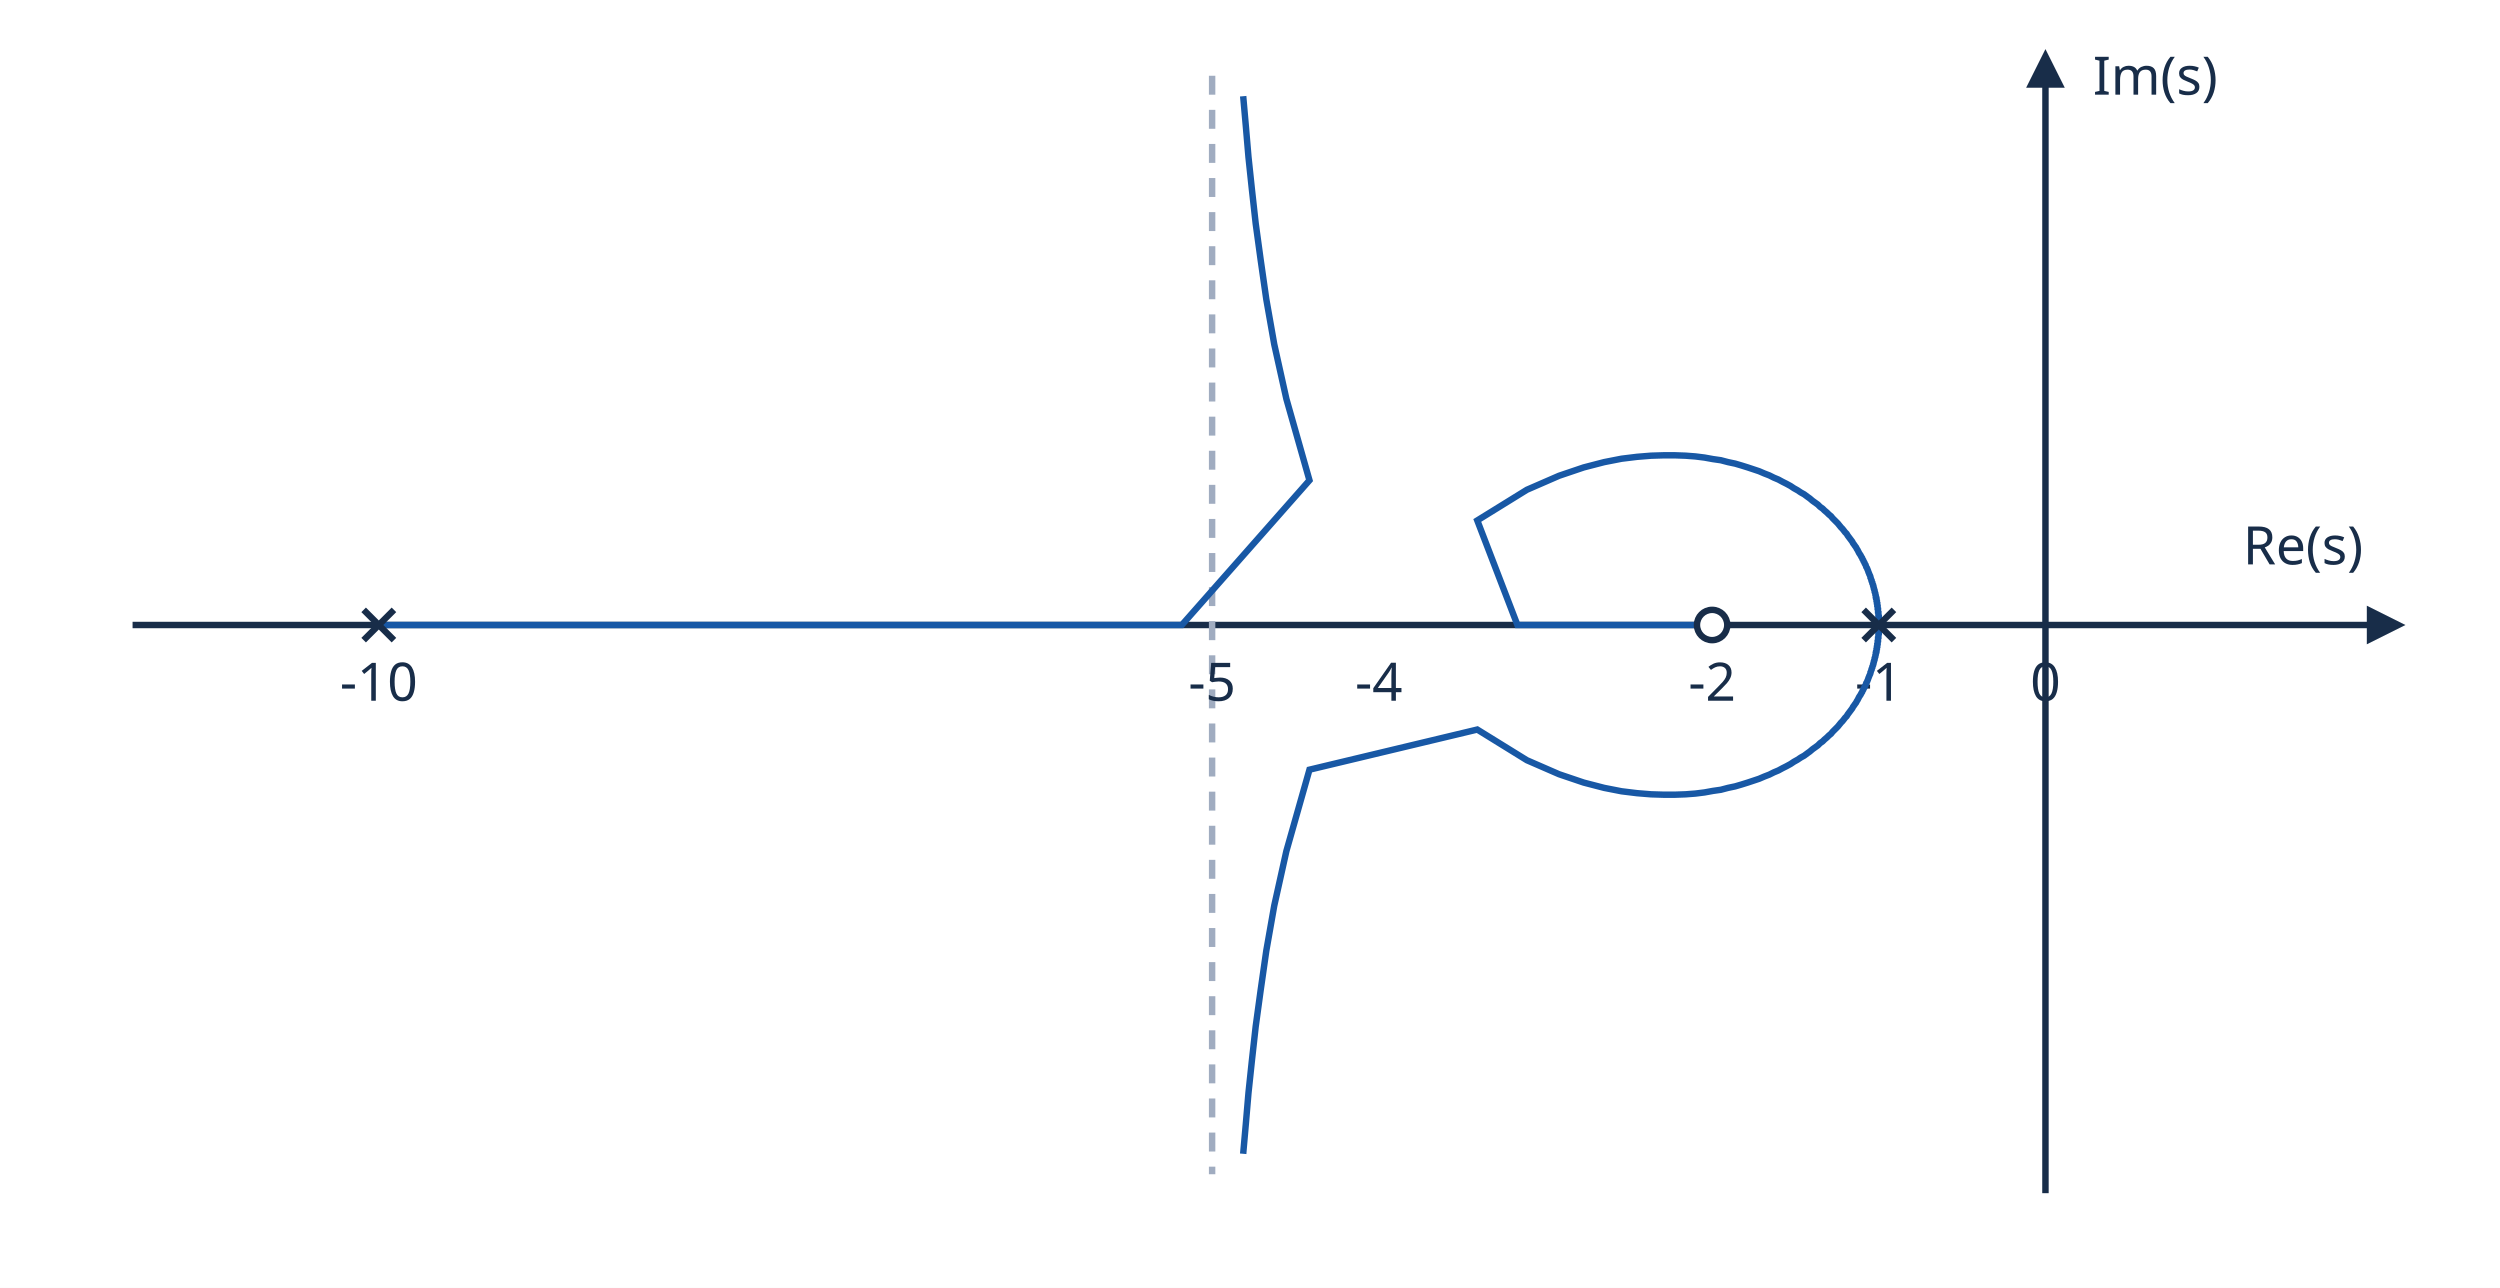
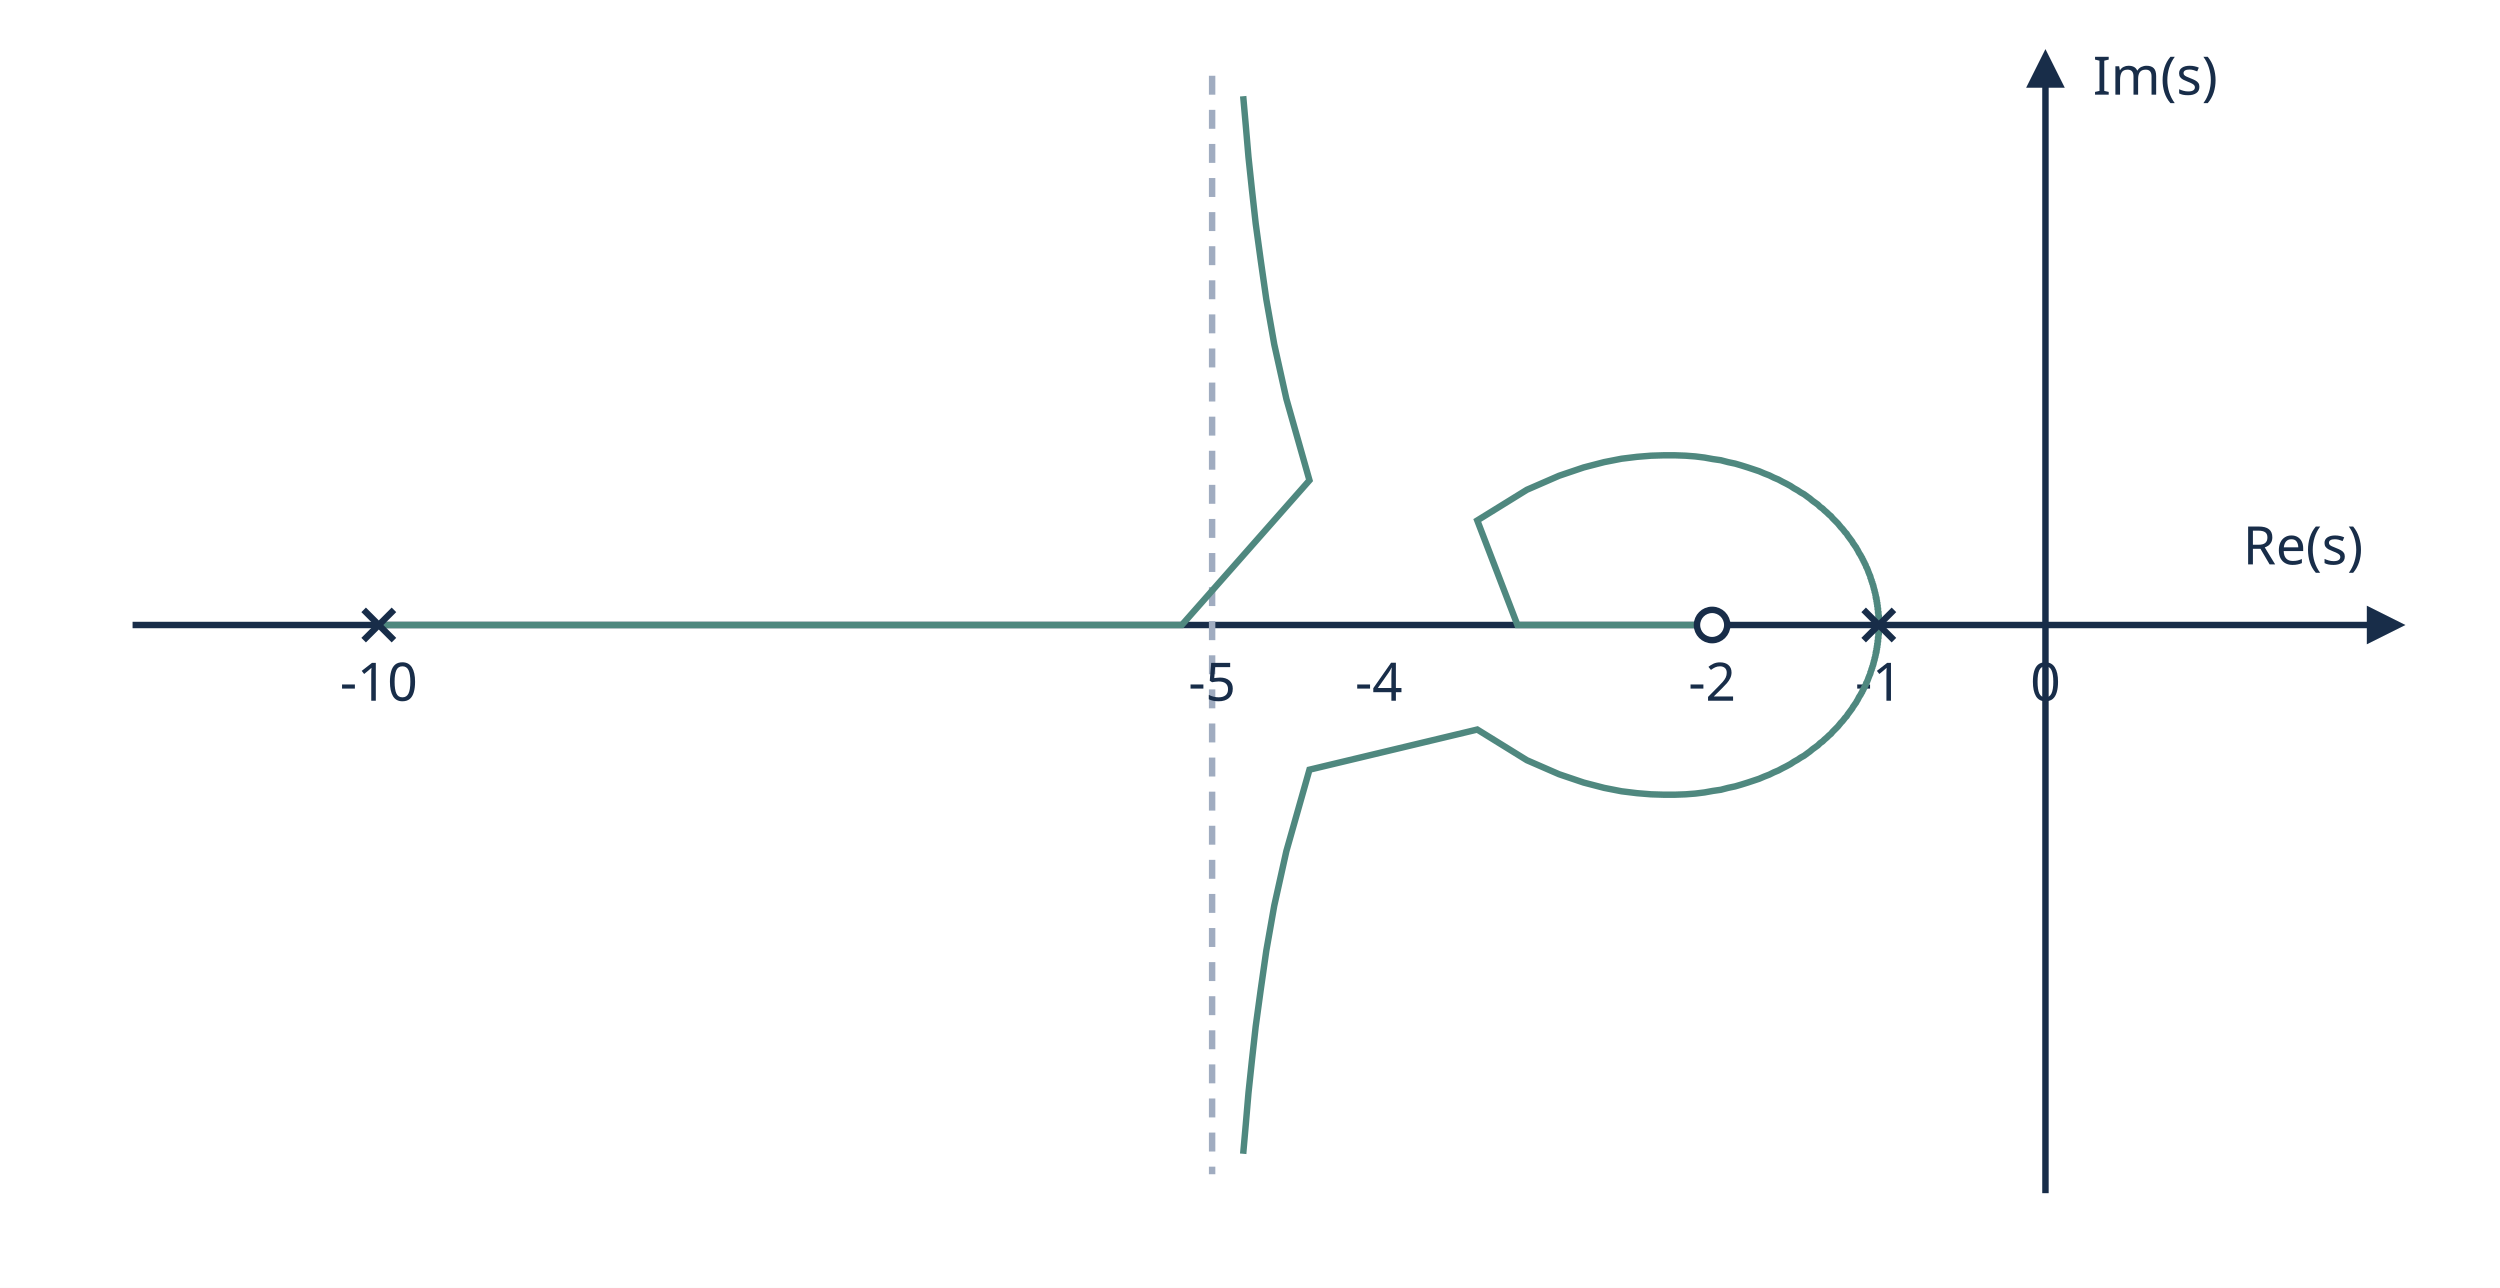
<svg xmlns="http://www.w3.org/2000/svg" width="660" height="340" viewBox="0 0 660 340" role="img">
  <defs>
    <marker id="arrow" viewBox="0 0 10 10" markerWidth="6" markerHeight="6" refX="8" refY="5" orient="auto">
      <path d="M0 0L10 5L0 10z" fill="#182d49" />
    </marker>
  </defs>
  <rect width="100%" height="100%" fill="#fff" />
  <g font-family="Segoe UI, sans-serif" font-size="14" fill="#182d49">
    <path d="M35 165H633" fill="none" stroke="#182d49" stroke-width="1.7" marker-end="url(#arrow)" />
    <path d="M540 315V15" fill="none" stroke="#182d49" stroke-width="1.7" marker-end="url(#arrow)" />
    <text x="608" y="149" text-anchor="middle">Re(s)</text>
    <text x="569" y="25" text-anchor="middle">Im(s)</text>
    <path d="M320 20V310" fill="none" stroke="#a0acc0" stroke-width="1.7" stroke-dasharray="5 4" />
    <text x="100" y="185" text-anchor="middle">-10</text>
    <text x="320" y="185" text-anchor="middle">-5</text>
    <text x="364" y="185" text-anchor="middle">-4</text>
    <text x="452" y="185" text-anchor="middle">-2</text>
    <text x="496" y="185" text-anchor="middle">-1</text>
    <text x="540" y="185" text-anchor="middle">0</text>
-     <path d="M100.0 165.0 L100.0 165.0 L100.0 165.0 L100.0 165.0 L100.0 165.0 L100.0 165.0 L100.0 165.0 L100.0 165.0 L100.0 165.0 L100.0 165.0 L100.0 165.0 L100.0 165.0 L100.0 165.0 L100.0 165.0 L100.0 165.0 L100.0 165.0 L100.0 165.0 L100.0 165.0 L100.0 165.0 L100.0 165.0 L100.0 165.0 L100.0 165.0 L100.0 165.0 L100.0 165.0 L100.0 165.0 L100.0 165.0 L100.0 165.0 L100.0 165.0 L100.0 165.0 L100.0 165.0 L100.0 165.0 L100.0 165.0 L100.0 165.0 L100.0 165.0 L100.0 165.0 L100.0 165.0 L100.0 165.0 L100.0 165.0 L100.0 165.0 L100.0 165.0 L100.0 165.0 L100.0 165.0 L100.0 165.0 L100.0 165.0 L100.0 165.0 L100.0 165.0 L100.0 165.0 L100.0 165.0 L100.0 165.0 L100.0 165.0 L100.0 165.0 L100.0 165.0 L100.0 165.0 L100.0 165.0 L100.0 165.0 L100.0 165.0 L100.0 165.0 L100.0 165.0 L100.0 165.0 L100.0 165.0 L100.0 165.0 L100.0 165.0 L100.0 165.0 L100.0 165.0 L100.0 165.0 L100.0 165.0 L100.0 165.0 L100.0 165.0 L100.0 165.0 L100.0 165.0 L100.0 165.0 L100.0 165.0 L100.0 165.0 L100.0 165.0 L100.0 165.0 L100.0 165.0 L100.0 165.0 L100.0 165.0 L100.0 165.0 L100.0 165.0 L100.0 165.0 L100.0 165.0 L100.0 165.0 L100.0 165.0 L100.0 165.0 L100.0 165.0 L100.0 165.0 L100.0 165.0 L100.0 165.0 L100.0 165.0 L100.0 165.0 L100.0 165.0 L100.0 165.0 L100.0 165.0 L100.0 165.0 L100.0 165.0 L100.0 165.0 L100.0 165.0 L100.0 165.0 L100.0 165.0 L100.0 165.0 L100.0 165.0 L100.0 165.0 L100.0 165.0 L100.0 165.0 L100.0 165.0 L100.0 165.0 L100.0 165.0 L100.0 165.0 L100.0 165.0 L100.0 165.0 L100.0 165.0 L100.0 165.0 L100.0 165.0 L100.0 165.0 L100.0 165.0 L100.0 165.0 L100.0 165.0 L100.0 165.0 L100.0 165.0 L100.0 165.0 L100.0 165.0 L100.0 165.0 L100.0 165.0 L100.0 165.0 L100.0 165.0 L100.0 165.0 L100.0 165.0 L100.0 165.0 L100.0 165.0 L100.0 165.0 L100.0 165.0 L100.0 165.0 L100.0 165.0 L100.0 165.0 L100.0 165.0 L100.0 165.0 L100.0 165.0 L100.0 165.0 L100.0 165.0 L100.0 165.0 L100.0 165.0 L100.0 165.0 L100.0 165.0 L100.0 165.0 L100.0 165.0 L100.0 165.0 L100.0 165.0 L100.0 165.0 L100.0 165.0 L100.0 165.0 L100.0 165.0 L100.0 165.0 L100.0 165.0 L100.0 165.0 L100.0 165.0 L100.0 165.0 L100.0 165.0 L100.0 165.0 L100.0 165.0 L100.0 165.0 L100.0 165.0 L100.0 165.0 L100.0 165.0 L100.0 165.0 L100.0 165.0 L100.0 165.0 L100.0 165.0 L100.0 165.0 L100.0 165.0 L100.0 165.0 L100.0 165.0 L100.0 165.0 L100.0 165.0 L100.0 165.0 L100.0 165.0 L100.0 165.0 L100.0 165.0 L100.0 165.0 L100.0 165.0 L100.0 165.0 L100.0 165.0 L100.0 165.0 L100.0 165.0 L100.0 165.0 L100.0 165.0 L100.0 165.0 L100.0 165.0 L100.0 165.0 L100.0 165.0 L100.1 165.0 L100.1 165.0 L100.1 165.0 L100.1 165.0 L100.1 165.0 L100.1 165.0 L100.1 165.0 L100.1 165.0 L100.1 165.0 L100.1 165.0 L100.1 165.0 L100.1 165.0 L100.1 165.0 L100.1 165.0 L100.1 165.0 L100.1 165.0 L100.1 165.0 L100.1 165.0 L100.1 165.0 L100.1 165.0 L100.1 165.0 L100.1 165.0 L100.1 165.0 L100.1 165.0 L100.1 165.0 L100.1 165.0 L100.1 165.0 L100.1 165.0 L100.1 165.0 L100.2 165.0 L100.2 165.0 L100.2 165.0 L100.2 165.0 L100.2 165.0 L100.2 165.0 L100.2 165.0 L100.2 165.0 L100.2 165.0 L100.2 165.0 L100.2 165.0 L100.2 165.0 L100.2 165.0 L100.2 165.0 L100.3 165.0 L100.3 165.0 L100.3 165.0 L100.3 165.0 L100.3 165.0 L100.3 165.0 L100.3 165.0 L100.3 165.0 L100.3 165.0 L100.4 165.0 L100.4 165.0 L100.4 165.0 L100.4 165.0 L100.4 165.0 L100.4 165.0 L100.5 165.0 L100.5 165.0 L100.5 165.0 L100.5 165.0 L100.5 165.0 L100.5 165.0 L100.6 165.0 L100.6 165.0 L100.6 165.0 L100.6 165.0 L100.7 165.0 L100.7 165.0 L100.7 165.0 L100.7 165.0 L100.8 165.0 L100.8 165.0 L100.8 165.0 L100.9 165.0 L100.9 165.0 L100.9 165.0 L101.0 165.0 L101.0 165.0 L101.0 165.0 L101.1 165.0 L101.1 165.0 L101.2 165.0 L101.2 165.0 L101.2 165.0 L101.3 165.0 L101.3 165.0 L101.4 165.0 L101.4 165.0 L101.5 165.0 L101.6 165.0 L101.6 165.0 L101.7 165.0 L101.7 165.0 L101.8 165.0 L101.9 165.0 L102.0 165.0 L102.0 165.0 L102.1 165.0 L102.2 165.0 L102.3 165.0 L102.4 165.0 L102.4 165.0 L102.5 165.0 L102.6 165.0 L102.7 165.0 L102.8 165.0 L103.0 165.0 L103.1 165.0 L103.2 165.0 L103.3 165.0 L103.4 165.0 L103.6 165.0 L103.7 165.0 L103.8 165.0 L104.0 165.0 L104.1 165.0 L104.3 165.0 L104.5 165.0 L104.6 165.0 L104.8 165.0 L105.0 165.0 L105.2 165.0 L105.4 165.0 L105.6 165.0 L105.8 165.0 L106.1 165.0 L106.3 165.0 L106.5 165.0 L106.8 165.0 L107.1 165.0 L107.3 165.0 L107.6 165.0 L107.9 165.0 L108.2 165.0 L108.5 165.0 L108.9 165.0 L109.2 165.0 L109.6 165.0 L109.9 165.0 L110.3 165.0 L110.7 165.0 L111.2 165.0 L111.6 165.0 L112.0 165.0 L112.5 165.0 L113.0 165.0 L113.5 165.0 L114.1 165.0 L114.6 165.0 L115.2 165.0 L115.8 165.0 L116.4 165.0 L117.1 165.0 L117.7 165.0 L118.5 165.0 L119.2 165.0 L120.0 165.0 L120.8 165.0 L121.6 165.0 L122.5 165.0 L123.4 165.0 L124.3 165.0 L125.3 165.0 L126.3 165.0 L127.4 165.0 L128.5 165.0 L129.7 165.0 L130.9 165.0 L132.2 165.0 L133.5 165.0 L134.9 165.0 L136.4 165.0 L137.9 165.0 L139.5 165.0 L141.2 165.0 L142.9 165.0 L144.8 165.0 L146.7 165.0 L148.7 165.0 L150.8 165.0 L153.1 165.0 L155.4 165.0 L157.9 165.0 L160.5 165.0 L163.2 165.0 L166.1 165.0 L169.2 165.0 L172.4 165.0 L175.9 165.0 L179.5 165.0 L183.4 165.0 L187.6 165.0 L192.0 165.0 L196.8 165.0 L202.0 165.0 L207.5 165.0 L213.6 165.0 L220.2 165.0 L227.6 165.0 L235.7 165.0 L245.0 165.0 L255.8 165.0 L268.9 165.0 L285.7 165.0 L312.0 165.0 L345.7 126.8 L339.6 105.3 L336.4 90.9 L334.3 79.0 L332.8 68.5 L331.5 59.0 L330.5 50.0 L329.6 41.5 L328.9 33.3 L328.2 25.4" fill="none" stroke="#1858a5" stroke-width="1.7" />
-     <path d="M496.0 165.0 L496.0 165.0 L496.0 165.0 L496.0 165.0 L496.0 165.0 L496.0 165.0 L496.0 165.0 L496.0 165.0 L496.0 165.0 L496.0 165.0 L496.0 165.0 L496.0 165.0 L496.0 165.0 L496.0 164.9 L496.0 164.9 L496.0 164.9 L496.0 164.9 L496.0 164.9 L496.0 164.9 L496.0 164.9 L496.0 164.9 L496.0 164.9 L496.0 164.9 L496.0 164.9 L496.0 164.9 L496.0 164.9 L496.0 164.9 L496.0 164.9 L496.0 164.9 L496.0 164.9 L496.0 164.9 L496.0 164.9 L496.0 164.9 L496.0 164.9 L496.0 164.9 L496.0 164.9 L496.0 164.9 L496.0 164.9 L496.0 164.9 L496.0 164.9 L496.0 164.9 L496.0 164.9 L496.0 164.9 L496.0 164.9 L496.0 164.9 L496.0 164.9 L496.0 164.9 L496.0 164.9 L496.0 164.9 L496.0 164.9 L496.0 164.9 L496.0 164.9 L496.0 164.9 L496.0 164.9 L496.0 164.9 L496.0 164.9 L496.0 164.9 L496.0 164.9 L496.0 164.9 L496.0 164.9 L496.0 164.9 L496.0 164.9 L496.0 164.9 L496.0 164.9 L496.0 164.9 L496.0 164.9 L496.0 164.9 L496.0 164.9 L496.0 164.9 L496.0 164.9 L496.0 164.9 L496.0 164.9 L496.0 164.8 L496.0 164.8 L496.0 164.8 L496.0 164.8 L496.0 164.8 L496.0 164.8 L496.0 164.8 L496.0 164.8 L496.0 164.8 L496.0 164.8 L496.0 164.8 L496.0 164.8 L496.0 164.8 L496.0 164.8 L496.0 164.8 L496.0 164.8 L496.0 164.8 L496.0 164.8 L496.0 164.8 L496.0 164.8 L496.0 164.8 L496.0 164.8 L496.0 164.8 L496.0 164.8 L496.0 164.8 L496.0 164.8 L496.0 164.8 L496.0 164.7 L496.0 164.7 L496.0 164.7 L496.0 164.7 L496.0 164.7 L496.0 164.7 L496.0 164.7 L496.0 164.7 L496.0 164.7 L496.0 164.7 L496.0 164.7 L496.0 164.7 L496.0 164.7 L496.0 164.7 L496.0 164.7 L496.0 164.7 L496.0 164.7 L496.0 164.7 L496.0 164.6 L496.0 164.6 L496.0 164.6 L496.0 164.6 L496.0 164.6 L496.0 164.6 L496.0 164.6 L496.0 164.6 L496.0 164.6 L496.0 164.6 L496.0 164.6 L496.0 164.6 L496.0 164.6 L496.0 164.6 L496.0 164.5 L496.0 164.5 L496.0 164.5 L496.0 164.5 L496.0 164.5 L496.0 164.5 L496.0 164.5 L496.0 164.5 L496.0 164.5 L496.0 164.5 L496.0 164.4 L496.0 164.4 L496.0 164.4 L496.0 164.4 L496.0 164.4 L496.0 164.4 L496.0 164.4 L496.0 164.4 L496.0 164.4 L496.0 164.3 L496.0 164.3 L496.0 164.3 L496.0 164.3 L496.0 164.3 L496.0 164.3 L496.0 164.3 L496.0 164.3 L496.0 164.2 L496.0 164.2 L496.0 164.2 L496.0 164.2 L496.0 164.2 L496.0 164.2 L496.0 164.2 L496.0 164.1 L496.0 164.1 L496.0 164.1 L496.0 164.1 L496.0 164.1 L496.0 164.1 L496.0 164.0 L496.0 164.0 L496.0 164.0 L496.0 164.0 L496.0 164.0 L496.0 163.9 L496.0 163.9 L496.0 163.9 L496.0 163.9 L496.0 163.9 L496.0 163.8 L496.0 163.8 L496.0 163.8 L496.0 163.8 L496.0 163.7 L496.0 163.7 L496.0 163.7 L496.0 163.7 L496.0 163.6 L496.0 163.6 L496.0 163.6 L496.0 163.6 L496.0 163.5 L496.0 163.5 L496.0 163.5 L496.0 163.5 L496.0 163.4 L496.0 163.4 L496.0 163.4 L496.0 163.3 L496.0 163.3 L496.0 163.3 L496.0 163.2 L496.0 163.2 L496.0 163.2 L496.0 163.1 L496.0 163.1 L495.9 163.1 L495.9 163.0 L495.9 163.0 L495.9 163.0 L495.9 162.9 L495.9 162.9 L495.9 162.8 L495.9 162.8 L495.9 162.8 L495.9 162.7 L495.9 162.7 L495.9 162.6 L495.9 162.6 L495.9 162.5 L495.9 162.5 L495.9 162.4 L495.9 162.4 L495.9 162.3 L495.9 162.3 L495.9 162.2 L495.9 162.2 L495.9 162.1 L495.9 162.1 L495.9 162.0 L495.9 162.0 L495.9 161.9 L495.9 161.9 L495.9 161.8 L495.9 161.7 L495.9 161.7 L495.8 161.6 L495.8 161.6 L495.8 161.5 L495.8 161.4 L495.8 161.4 L495.8 161.3 L495.8 161.2 L495.8 161.1 L495.8 161.1 L495.8 161.0 L495.8 160.9 L495.8 160.8 L495.8 160.8 L495.7 160.7 L495.7 160.6 L495.7 160.5 L495.7 160.4 L495.7 160.4 L495.7 160.3 L495.7 160.2 L495.7 160.1 L495.7 160.0 L495.6 159.9 L495.6 159.8 L495.6 159.7 L495.6 159.6 L495.6 159.5 L495.6 159.4 L495.6 159.3 L495.5 159.2 L495.5 159.1 L495.5 159.0 L495.5 158.8 L495.5 158.7 L495.4 158.6 L495.4 158.5 L495.4 158.4 L495.4 158.2 L495.4 158.1 L495.3 158.0 L495.3 157.9 L495.3 157.7 L495.2 157.6 L495.2 157.4 L495.2 157.3 L495.2 157.2 L495.1 157.0 L495.1 156.9 L495.1 156.7 L495.0 156.5 L495.0 156.4 L494.9 156.2 L494.9 156.1 L494.9 155.9 L494.8 155.7 L494.8 155.6 L494.7 155.4 L494.7 155.2 L494.6 155.0 L494.6 154.8 L494.5 154.6 L494.5 154.4 L494.4 154.2 L494.3 154.0 L494.3 153.8 L494.2 153.6 L494.1 153.4 L494.1 153.2 L494.0 153.0 L493.9 152.7 L493.8 152.5 L493.8 152.3 L493.7 152.0 L493.6 151.8 L493.5 151.6 L493.4 151.3 L493.3 151.1 L493.2 150.8 L493.1 150.5 L493.0 150.3 L492.9 150.0 L492.7 149.7 L492.6 149.4 L492.5 149.1 L492.3 148.8 L492.2 148.5 L492.0 148.2 L491.9 147.9 L491.7 147.6 L491.6 147.3 L491.4 147.0 L491.2 146.6 L491.0 146.3 L490.8 146.0 L490.6 145.6 L490.4 145.2 L490.2 144.9 L490.0 144.5 L489.7 144.1 L489.5 143.8 L489.2 143.4 L489.0 143.0 L488.7 142.6 L488.4 142.2 L488.1 141.8 L487.8 141.4 L487.5 140.9 L487.1 140.5 L486.8 140.1 L486.4 139.6 L486.0 139.2 L485.6 138.7 L485.2 138.2 L484.8 137.8 L484.3 137.3 L483.8 136.8 L483.4 136.3 L482.8 135.8 L482.3 135.3 L481.7 134.8 L481.2 134.3 L480.5 133.8 L479.9 133.2 L479.2 132.7 L478.5 132.2 L477.8 131.6 L477.1 131.1 L476.3 130.5 L475.4 130.0 L474.5 129.4 L473.6 128.9 L472.7 128.3 L471.6 127.7 L470.6 127.2 L469.5 126.6 L468.3 126.1 L467.1 125.5 L465.8 125.0 L464.4 124.4 L462.9 123.9 L461.4 123.4 L459.8 122.9 L458.1 122.4 L456.2 122.0 L454.3 121.5 L452.2 121.2 L450.0 120.8 L447.6 120.5 L445.0 120.3 L442.2 120.2 L439.2 120.2 L435.9 120.3 L432.2 120.6 L428.1 121.1 L423.5 122.0 L418.1 123.4 L411.6 125.6 L403.1 129.3 L390.0 137.4 L400.6 165.0 L412.9 165.0 L419.1 165.0 L423.3 165.0 L426.5 165.0 L429.0 165.0 L431.0 165.0 L432.8 165.0 L434.3 165.0 L435.6 165.0 L436.7 165.0 L437.7 165.0 L438.6 165.0 L439.5 165.0 L440.2 165.0 L440.9 165.0 L441.5 165.0 L442.1 165.0 L442.7 165.0 L443.2 165.0 L443.6 165.0 L444.1 165.0 L444.5 165.0 L444.8 165.0 L445.2 165.0 L445.5 165.0 L445.8 165.0 L446.1 165.0 L446.4 165.0 L446.6 165.0 L446.9 165.0 L447.1 165.0 L447.3 165.0 L447.5 165.0 L447.7 165.0 L447.9 165.0 L448.1 165.0 L448.3 165.0 L448.4 165.0 L448.6 165.0 L448.7 165.0 L448.9 165.0 L449.0 165.0 L449.1 165.0 L449.2 165.0 L449.4 165.0 L449.5 165.0 L449.6 165.0 L449.7 165.0 L449.8 165.0 L449.8 165.0 L449.9 165.0 L450.0 165.0 L450.1 165.0" fill="none" stroke="#1858a5" stroke-width="1.7" />
-     <path d="M496.0 165.0 L496.0 165.0 L496.0 165.0 L496.0 165.0 L496.0 165.0 L496.0 165.0 L496.0 165.0 L496.0 165.0 L496.0 165.0 L496.0 165.0 L496.0 165.0 L496.0 165.0 L496.0 165.0 L496.0 165.1 L496.0 165.1 L496.0 165.1 L496.0 165.1 L496.0 165.1 L496.0 165.1 L496.0 165.1 L496.0 165.1 L496.0 165.1 L496.0 165.1 L496.0 165.1 L496.0 165.1 L496.0 165.1 L496.0 165.1 L496.0 165.1 L496.0 165.1 L496.0 165.1 L496.0 165.1 L496.0 165.1 L496.0 165.1 L496.0 165.1 L496.0 165.1 L496.0 165.1 L496.0 165.1 L496.0 165.1 L496.0 165.1 L496.0 165.1 L496.0 165.1 L496.0 165.1 L496.0 165.1 L496.0 165.1 L496.0 165.1 L496.0 165.1 L496.0 165.1 L496.0 165.1 L496.0 165.1 L496.0 165.1 L496.0 165.1 L496.0 165.1 L496.0 165.1 L496.0 165.1 L496.0 165.1 L496.0 165.1 L496.0 165.1 L496.0 165.1 L496.0 165.1 L496.0 165.1 L496.0 165.1 L496.0 165.1 L496.0 165.1 L496.0 165.1 L496.0 165.1 L496.0 165.1 L496.0 165.1 L496.0 165.1 L496.0 165.1 L496.0 165.1 L496.0 165.1 L496.0 165.1 L496.0 165.2 L496.0 165.2 L496.0 165.2 L496.0 165.2 L496.0 165.2 L496.0 165.2 L496.0 165.2 L496.0 165.2 L496.0 165.2 L496.0 165.2 L496.0 165.2 L496.0 165.2 L496.0 165.2 L496.0 165.2 L496.0 165.2 L496.0 165.2 L496.0 165.2 L496.0 165.2 L496.0 165.2 L496.0 165.2 L496.0 165.2 L496.0 165.2 L496.0 165.2 L496.0 165.2 L496.0 165.2 L496.0 165.2 L496.0 165.2 L496.0 165.3 L496.0 165.3 L496.0 165.3 L496.0 165.3 L496.0 165.3 L496.0 165.3 L496.0 165.3 L496.0 165.3 L496.0 165.3 L496.0 165.3 L496.0 165.3 L496.0 165.3 L496.0 165.3 L496.0 165.3 L496.0 165.3 L496.0 165.3 L496.0 165.3 L496.0 165.3 L496.0 165.4 L496.0 165.4 L496.0 165.4 L496.0 165.4 L496.0 165.4 L496.0 165.4 L496.0 165.4 L496.0 165.4 L496.0 165.4 L496.0 165.4 L496.0 165.4 L496.0 165.4 L496.0 165.4 L496.0 165.4 L496.0 165.5 L496.0 165.5 L496.0 165.5 L496.0 165.5 L496.0 165.5 L496.0 165.5 L496.0 165.5 L496.0 165.5 L496.0 165.5 L496.0 165.5 L496.0 165.6 L496.0 165.6 L496.0 165.6 L496.0 165.6 L496.0 165.6 L496.0 165.6 L496.0 165.6 L496.0 165.6 L496.0 165.6 L496.0 165.7 L496.0 165.7 L496.0 165.7 L496.0 165.7 L496.0 165.7 L496.0 165.7 L496.0 165.7 L496.0 165.7 L496.0 165.8 L496.0 165.8 L496.0 165.8 L496.0 165.8 L496.0 165.8 L496.0 165.8 L496.0 165.8 L496.0 165.9 L496.0 165.9 L496.0 165.9 L496.0 165.9 L496.0 165.9 L496.0 165.9 L496.0 166.0 L496.0 166.0 L496.0 166.0 L496.0 166.0 L496.0 166.0 L496.0 166.1 L496.0 166.1 L496.0 166.1 L496.0 166.1 L496.0 166.1 L496.0 166.2 L496.0 166.2 L496.0 166.2 L496.0 166.2 L496.0 166.3 L496.0 166.3 L496.0 166.3 L496.0 166.3 L496.0 166.4 L496.0 166.4 L496.0 166.4 L496.0 166.4 L496.0 166.5 L496.0 166.5 L496.0 166.5 L496.0 166.5 L496.0 166.6 L496.0 166.6 L496.0 166.6 L496.0 166.7 L496.0 166.7 L496.0 166.7 L496.0 166.8 L496.0 166.8 L496.0 166.8 L496.0 166.9 L496.0 166.9 L495.9 166.9 L495.9 167.0 L495.9 167.0 L495.9 167.0 L495.9 167.1 L495.9 167.1 L495.9 167.2 L495.9 167.2 L495.9 167.2 L495.9 167.3 L495.9 167.3 L495.9 167.4 L495.9 167.4 L495.9 167.5 L495.9 167.5 L495.9 167.6 L495.9 167.6 L495.9 167.7 L495.9 167.7 L495.9 167.8 L495.9 167.8 L495.9 167.9 L495.9 167.9 L495.9 168.0 L495.9 168.0 L495.9 168.1 L495.9 168.1 L495.9 168.2 L495.9 168.3 L495.9 168.3 L495.8 168.4 L495.8 168.4 L495.8 168.5 L495.8 168.6 L495.8 168.6 L495.8 168.7 L495.8 168.8 L495.8 168.9 L495.8 168.9 L495.8 169.0 L495.8 169.1 L495.8 169.2 L495.8 169.2 L495.7 169.3 L495.7 169.4 L495.7 169.5 L495.7 169.6 L495.7 169.6 L495.7 169.7 L495.7 169.8 L495.7 169.9 L495.7 170.0 L495.6 170.1 L495.6 170.2 L495.6 170.3 L495.6 170.4 L495.6 170.5 L495.6 170.6 L495.6 170.7 L495.5 170.8 L495.5 170.9 L495.5 171.0 L495.5 171.2 L495.5 171.3 L495.4 171.4 L495.4 171.5 L495.4 171.6 L495.4 171.8 L495.4 171.9 L495.3 172.0 L495.3 172.1 L495.3 172.3 L495.2 172.4 L495.2 172.6 L495.2 172.7 L495.2 172.8 L495.1 173.0 L495.1 173.1 L495.1 173.3 L495.0 173.5 L495.0 173.6 L494.9 173.8 L494.9 173.9 L494.9 174.1 L494.8 174.3 L494.8 174.4 L494.7 174.6 L494.7 174.8 L494.6 175.0 L494.6 175.2 L494.5 175.4 L494.5 175.6 L494.4 175.8 L494.3 176.0 L494.3 176.2 L494.2 176.4 L494.1 176.6 L494.1 176.8 L494.0 177.0 L493.9 177.3 L493.8 177.5 L493.8 177.7 L493.7 178.0 L493.6 178.2 L493.5 178.4 L493.4 178.7 L493.3 178.9 L493.2 179.2 L493.1 179.5 L493.0 179.7 L492.9 180.0 L492.7 180.3 L492.6 180.6 L492.5 180.9 L492.3 181.2 L492.2 181.5 L492.0 181.8 L491.9 182.1 L491.7 182.4 L491.6 182.7 L491.4 183.0 L491.2 183.4 L491.0 183.7 L490.8 184.0 L490.6 184.4 L490.4 184.8 L490.2 185.1 L490.0 185.5 L489.7 185.9 L489.5 186.2 L489.2 186.6 L489.0 187.0 L488.7 187.4 L488.4 187.8 L488.1 188.2 L487.8 188.6 L487.5 189.1 L487.1 189.5 L486.8 189.9 L486.4 190.4 L486.0 190.8 L485.6 191.3 L485.2 191.8 L484.8 192.2 L484.3 192.7 L483.8 193.2 L483.4 193.7 L482.8 194.2 L482.3 194.7 L481.7 195.2 L481.2 195.7 L480.5 196.2 L479.9 196.8 L479.2 197.3 L478.5 197.8 L477.8 198.4 L477.1 198.9 L476.3 199.5 L475.4 200.0 L474.5 200.6 L473.6 201.1 L472.7 201.7 L471.6 202.3 L470.6 202.8 L469.5 203.4 L468.3 203.9 L467.1 204.5 L465.8 205.0 L464.4 205.6 L462.9 206.1 L461.4 206.6 L459.8 207.1 L458.1 207.6 L456.2 208.0 L454.3 208.5 L452.2 208.8 L450.0 209.2 L447.6 209.5 L445.0 209.7 L442.2 209.8 L439.2 209.8 L435.9 209.7 L432.2 209.4 L428.1 208.9 L423.5 208.0 L418.1 206.6 L411.6 204.4 L403.1 200.7 L390.0 192.6 L345.7 203.2 L339.6 224.7 L336.4 239.1 L334.3 251.0 L332.8 261.5 L331.5 271.0 L330.5 280.0 L329.6 288.5 L328.9 296.7 L328.2 304.6" fill="none" stroke="#1858a5" stroke-width="1.7" />
+     <path d="M100.0 165.0 L100.0 165.0 L100.0 165.0 L100.0 165.0 L100.0 165.0 L100.0 165.0 L100.0 165.0 L100.0 165.0 L100.0 165.0 L100.0 165.0 L100.0 165.0 L100.0 165.0 L100.0 165.0 L100.0 165.0 L100.0 165.0 L100.0 165.0 L100.0 165.0 L100.0 165.0 L100.0 165.0 L100.0 165.0 L100.0 165.0 L100.0 165.0 L100.0 165.0 L100.0 165.0 L100.0 165.0 L100.0 165.0 L100.0 165.0 L100.0 165.0 L100.0 165.0 L100.0 165.0 L100.0 165.0 L100.0 165.0 L100.0 165.0 L100.0 165.0 L100.0 165.0 L100.0 165.0 L100.0 165.0 L100.0 165.0 L100.0 165.0 L100.0 165.0 L100.0 165.0 L100.0 165.0 L100.0 165.0 L100.0 165.0 L100.0 165.0 L100.0 165.0 L100.0 165.0 L100.0 165.0 L100.0 165.0 L100.0 165.0 L100.0 165.0 L100.0 165.0 L100.0 165.0 L100.0 165.0 L100.0 165.0 L100.0 165.0 L100.0 165.0 L100.0 165.0 L100.0 165.0 L100.0 165.0 L100.0 165.0 L100.0 165.0 L100.0 165.0 L100.0 165.0 L100.0 165.0 L100.0 165.0 L100.0 165.0 L100.0 165.0 L100.0 165.0 L100.0 165.0 L100.0 165.0 L100.0 165.0 L100.0 165.0 L100.0 165.0 L100.0 165.0 L100.0 165.0 L100.0 165.0 L100.0 165.0 L100.0 165.0 L100.0 165.0 L100.0 165.0 L100.0 165.0 L100.0 165.0 L100.0 165.0 L100.0 165.0 L100.0 165.0 L100.0 165.0 L100.0 165.0 L100.0 165.0 L100.0 165.0 L100.0 165.0 L100.0 165.0 L100.0 165.0 L100.0 165.0 L100.0 165.0 L100.0 165.0 L100.0 165.0 L100.0 165.0 L100.0 165.0 L100.0 165.0 L100.0 165.0 L100.0 165.0 L100.0 165.0 L100.0 165.0 L100.0 165.0 L100.0 165.0 L100.0 165.0 L100.0 165.0 L100.0 165.0 L100.0 165.0 L100.0 165.0 L100.0 165.0 L100.0 165.0 L100.0 165.0 L100.0 165.0 L100.0 165.0 L100.0 165.0 L100.0 165.0 L100.0 165.0 L100.0 165.0 L100.0 165.0 L100.0 165.0 L100.0 165.0 L100.0 165.0 L100.0 165.0 L100.0 165.0 L100.0 165.0 L100.0 165.0 L100.0 165.0 L100.0 165.0 L100.0 165.0 L100.0 165.0 L100.0 165.0 L100.0 165.0 L100.0 165.0 L100.0 165.0 L100.0 165.0 L100.0 165.0 L100.0 165.0 L100.0 165.0 L100.0 165.0 L100.0 165.0 L100.0 165.0 L100.0 165.0 L100.0 165.0 L100.0 165.0 L100.0 165.0 L100.0 165.0 L100.0 165.0 L100.0 165.0 L100.0 165.0 L100.0 165.0 L100.0 165.0 L100.0 165.0 L100.0 165.0 L100.0 165.0 L100.0 165.0 L100.0 165.0 L100.0 165.0 L100.0 165.0 L100.0 165.0 L100.0 165.0 L100.0 165.0 L100.0 165.0 L100.0 165.0 L100.0 165.0 L100.0 165.0 L100.0 165.0 L100.0 165.0 L100.0 165.0 L100.0 165.0 L100.0 165.0 L100.0 165.0 L100.0 165.0 L100.0 165.0 L100.0 165.0 L100.0 165.0 L100.0 165.0 L100.0 165.0 L100.0 165.0 L100.0 165.0 L100.0 165.0 L100.0 165.0 L100.0 165.0 L100.0 165.0 L100.0 165.0 L100.0 165.0 L100.0 165.0 L100.0 165.0 L100.0 165.0 L100.1 165.0 L100.1 165.0 L100.1 165.0 L100.1 165.0 L100.1 165.0 L100.1 165.0 L100.1 165.0 L100.1 165.0 L100.1 165.0 L100.1 165.0 L100.1 165.0 L100.1 165.0 L100.1 165.0 L100.1 165.0 L100.1 165.0 L100.1 165.0 L100.1 165.0 L100.1 165.0 L100.1 165.0 L100.1 165.0 L100.1 165.0 L100.1 165.0 L100.1 165.0 L100.1 165.0 L100.1 165.0 L100.1 165.0 L100.1 165.0 L100.1 165.0 L100.1 165.0 L100.2 165.0 L100.2 165.0 L100.2 165.0 L100.2 165.0 L100.2 165.0 L100.2 165.0 L100.2 165.0 L100.2 165.0 L100.2 165.0 L100.2 165.0 L100.2 165.0 L100.2 165.0 L100.2 165.0 L100.2 165.0 L100.3 165.0 L100.3 165.0 L100.3 165.0 L100.3 165.0 L100.3 165.0 L100.3 165.0 L100.3 165.0 L100.3 165.0 L100.3 165.0 L100.4 165.0 L100.4 165.0 L100.4 165.0 L100.4 165.0 L100.4 165.0 L100.4 165.0 L100.5 165.0 L100.5 165.0 L100.5 165.0 L100.5 165.0 L100.5 165.0 L100.5 165.0 L100.6 165.0 L100.6 165.0 L100.6 165.0 L100.6 165.0 L100.7 165.0 L100.7 165.0 L100.7 165.0 L100.7 165.0 L100.8 165.0 L100.8 165.0 L100.8 165.0 L100.9 165.0 L100.9 165.0 L100.9 165.0 L101.0 165.0 L101.0 165.0 L101.0 165.0 L101.1 165.0 L101.1 165.0 L101.2 165.0 L101.2 165.0 L101.2 165.0 L101.3 165.0 L101.3 165.0 L101.4 165.0 L101.4 165.0 L101.5 165.0 L101.6 165.0 L101.6 165.0 L101.7 165.0 L101.7 165.0 L101.8 165.0 L101.9 165.0 L102.0 165.0 L102.0 165.0 L102.1 165.0 L102.2 165.0 L102.3 165.0 L102.4 165.0 L102.4 165.0 L102.5 165.0 L102.6 165.0 L102.7 165.0 L102.8 165.0 L103.0 165.0 L103.1 165.0 L103.2 165.0 L103.3 165.0 L103.4 165.0 L103.6 165.0 L103.7 165.0 L103.8 165.0 L104.0 165.0 L104.1 165.0 L104.3 165.0 L104.5 165.0 L104.6 165.0 L104.8 165.0 L105.0 165.0 L105.2 165.0 L105.4 165.0 L105.6 165.0 L105.8 165.0 L106.1 165.0 L106.3 165.0 L106.5 165.0 L106.8 165.0 L107.1 165.0 L107.3 165.0 L107.6 165.0 L107.9 165.0 L108.2 165.0 L108.5 165.0 L108.9 165.0 L109.2 165.0 L109.6 165.0 L109.9 165.0 L110.3 165.0 L110.7 165.0 L111.2 165.0 L111.6 165.0 L112.0 165.0 L112.5 165.0 L113.0 165.0 L113.5 165.0 L114.1 165.0 L114.6 165.0 L115.2 165.0 L115.8 165.0 L116.4 165.0 L117.1 165.0 L117.7 165.0 L118.5 165.0 L119.2 165.0 L120.0 165.0 L120.8 165.0 L121.6 165.0 L122.5 165.0 L123.4 165.0 L124.3 165.0 L125.3 165.0 L126.3 165.0 L127.4 165.0 L128.5 165.0 L129.7 165.0 L130.9 165.0 L132.2 165.0 L133.5 165.0 L134.9 165.0 L136.4 165.0 L137.9 165.0 L139.5 165.0 L141.2 165.0 L142.9 165.0 L144.8 165.0 L146.7 165.0 L148.7 165.0 L150.8 165.0 L153.1 165.0 L155.4 165.0 L157.9 165.0 L160.5 165.0 L163.2 165.0 L166.1 165.0 L169.2 165.0 L172.4 165.0 L175.9 165.0 L179.5 165.0 L183.4 165.0 L187.6 165.0 L192.0 165.0 L196.8 165.0 L202.0 165.0 L207.5 165.0 L213.6 165.0 L220.2 165.0 L227.6 165.0 L235.7 165.0 L245.0 165.0 L255.8 165.0 L268.9 165.0 L285.7 165.0 L312.0 165.0 L345.7 126.8 L339.6 105.3 L336.4 90.9 L334.3 79.0 L332.8 68.5 L331.5 59.0 L330.5 50.0 L329.6 41.5 L328.9 33.3 L328.2 25.4" fill="none" stroke="#4f887f" stroke-width="1.7" />
+     <path d="M496.0 165.0 L496.0 165.0 L496.0 165.0 L496.0 165.0 L496.0 165.0 L496.0 165.0 L496.0 165.0 L496.0 165.0 L496.0 165.0 L496.0 165.0 L496.0 165.0 L496.0 165.0 L496.0 165.0 L496.0 164.9 L496.0 164.9 L496.0 164.9 L496.0 164.9 L496.0 164.9 L496.0 164.9 L496.0 164.9 L496.0 164.9 L496.0 164.9 L496.0 164.9 L496.0 164.9 L496.0 164.9 L496.0 164.9 L496.0 164.9 L496.0 164.9 L496.0 164.9 L496.0 164.9 L496.0 164.9 L496.0 164.9 L496.0 164.9 L496.0 164.9 L496.0 164.9 L496.0 164.9 L496.0 164.9 L496.0 164.9 L496.0 164.9 L496.0 164.9 L496.0 164.9 L496.0 164.9 L496.0 164.9 L496.0 164.9 L496.0 164.9 L496.0 164.9 L496.0 164.9 L496.0 164.9 L496.0 164.9 L496.0 164.9 L496.0 164.9 L496.0 164.9 L496.0 164.9 L496.0 164.9 L496.0 164.9 L496.0 164.9 L496.0 164.9 L496.0 164.9 L496.0 164.9 L496.0 164.9 L496.0 164.9 L496.0 164.9 L496.0 164.9 L496.0 164.9 L496.0 164.9 L496.0 164.9 L496.0 164.9 L496.0 164.9 L496.0 164.9 L496.0 164.9 L496.0 164.9 L496.0 164.9 L496.0 164.8 L496.0 164.8 L496.0 164.8 L496.0 164.8 L496.0 164.8 L496.0 164.8 L496.0 164.8 L496.0 164.8 L496.0 164.8 L496.0 164.8 L496.0 164.8 L496.0 164.8 L496.0 164.8 L496.0 164.8 L496.0 164.8 L496.0 164.8 L496.0 164.8 L496.0 164.8 L496.0 164.8 L496.0 164.8 L496.0 164.8 L496.0 164.8 L496.0 164.8 L496.0 164.8 L496.0 164.8 L496.0 164.8 L496.0 164.8 L496.0 164.7 L496.0 164.7 L496.0 164.7 L496.0 164.7 L496.0 164.7 L496.0 164.7 L496.0 164.7 L496.0 164.7 L496.0 164.7 L496.0 164.7 L496.0 164.7 L496.0 164.7 L496.0 164.7 L496.0 164.7 L496.0 164.7 L496.0 164.7 L496.0 164.7 L496.0 164.7 L496.0 164.6 L496.0 164.6 L496.0 164.6 L496.0 164.6 L496.0 164.6 L496.0 164.6 L496.0 164.6 L496.0 164.6 L496.0 164.6 L496.0 164.6 L496.0 164.6 L496.0 164.6 L496.0 164.6 L496.0 164.6 L496.0 164.5 L496.0 164.5 L496.0 164.5 L496.0 164.5 L496.0 164.5 L496.0 164.5 L496.0 164.5 L496.0 164.5 L496.0 164.5 L496.0 164.5 L496.0 164.4 L496.0 164.4 L496.0 164.4 L496.0 164.4 L496.0 164.4 L496.0 164.4 L496.0 164.4 L496.0 164.4 L496.0 164.4 L496.0 164.3 L496.0 164.3 L496.0 164.3 L496.0 164.3 L496.0 164.3 L496.0 164.3 L496.0 164.3 L496.0 164.3 L496.0 164.2 L496.0 164.2 L496.0 164.2 L496.0 164.2 L496.0 164.2 L496.0 164.2 L496.0 164.2 L496.0 164.1 L496.0 164.1 L496.0 164.1 L496.0 164.1 L496.0 164.1 L496.0 164.1 L496.0 164.0 L496.0 164.0 L496.0 164.0 L496.0 164.0 L496.0 164.0 L496.0 163.9 L496.0 163.9 L496.0 163.9 L496.0 163.9 L496.0 163.9 L496.0 163.8 L496.0 163.8 L496.0 163.8 L496.0 163.8 L496.0 163.7 L496.0 163.7 L496.0 163.7 L496.0 163.7 L496.0 163.6 L496.0 163.6 L496.0 163.6 L496.0 163.6 L496.0 163.5 L496.0 163.5 L496.0 163.5 L496.0 163.5 L496.0 163.4 L496.0 163.4 L496.0 163.4 L496.0 163.3 L496.0 163.3 L496.0 163.3 L496.0 163.2 L496.0 163.2 L496.0 163.2 L496.0 163.1 L496.0 163.1 L495.9 163.1 L495.9 163.0 L495.9 163.0 L495.9 163.0 L495.9 162.9 L495.9 162.9 L495.9 162.8 L495.9 162.8 L495.9 162.8 L495.9 162.7 L495.9 162.7 L495.9 162.6 L495.9 162.6 L495.9 162.5 L495.9 162.5 L495.9 162.4 L495.9 162.4 L495.9 162.3 L495.9 162.3 L495.9 162.2 L495.9 162.2 L495.9 162.1 L495.9 162.1 L495.9 162.0 L495.9 162.0 L495.9 161.9 L495.9 161.9 L495.9 161.8 L495.9 161.7 L495.9 161.7 L495.8 161.6 L495.8 161.6 L495.8 161.5 L495.8 161.4 L495.8 161.4 L495.8 161.3 L495.8 161.2 L495.8 161.1 L495.8 161.1 L495.8 161.0 L495.8 160.9 L495.8 160.8 L495.8 160.8 L495.7 160.7 L495.7 160.6 L495.7 160.5 L495.7 160.4 L495.7 160.4 L495.7 160.3 L495.7 160.2 L495.7 160.1 L495.7 160.0 L495.6 159.9 L495.6 159.8 L495.6 159.7 L495.6 159.6 L495.6 159.5 L495.6 159.4 L495.6 159.3 L495.5 159.2 L495.5 159.1 L495.5 159.0 L495.5 158.8 L495.5 158.7 L495.4 158.6 L495.4 158.5 L495.4 158.4 L495.4 158.2 L495.4 158.1 L495.3 158.0 L495.3 157.9 L495.3 157.7 L495.2 157.6 L495.2 157.4 L495.2 157.3 L495.2 157.2 L495.1 157.0 L495.1 156.9 L495.1 156.7 L495.0 156.5 L495.0 156.4 L494.9 156.2 L494.9 156.1 L494.9 155.9 L494.8 155.7 L494.8 155.6 L494.7 155.4 L494.7 155.2 L494.6 155.0 L494.6 154.8 L494.5 154.6 L494.5 154.4 L494.4 154.2 L494.3 154.0 L494.3 153.8 L494.2 153.6 L494.1 153.4 L494.1 153.2 L494.0 153.0 L493.9 152.7 L493.8 152.5 L493.8 152.3 L493.7 152.0 L493.6 151.8 L493.5 151.6 L493.4 151.3 L493.3 151.1 L493.2 150.8 L493.1 150.5 L493.0 150.3 L492.9 150.0 L492.7 149.7 L492.6 149.4 L492.5 149.1 L492.3 148.8 L492.2 148.5 L492.0 148.2 L491.9 147.9 L491.7 147.6 L491.6 147.3 L491.4 147.0 L491.2 146.6 L491.0 146.3 L490.8 146.0 L490.6 145.6 L490.4 145.2 L490.2 144.9 L490.0 144.5 L489.7 144.1 L489.5 143.8 L489.2 143.4 L489.0 143.0 L488.7 142.6 L488.4 142.2 L488.1 141.8 L487.8 141.4 L487.5 140.9 L487.1 140.5 L486.8 140.1 L486.4 139.6 L486.0 139.2 L485.6 138.7 L485.2 138.2 L484.8 137.8 L484.3 137.3 L483.8 136.8 L483.4 136.3 L482.8 135.8 L482.3 135.3 L481.7 134.8 L481.2 134.3 L480.5 133.8 L479.9 133.2 L479.2 132.7 L478.5 132.2 L477.8 131.6 L477.1 131.1 L476.3 130.5 L475.4 130.0 L474.5 129.4 L473.6 128.9 L472.7 128.3 L471.6 127.7 L470.6 127.2 L469.5 126.6 L468.3 126.1 L467.1 125.5 L465.8 125.0 L464.4 124.4 L462.9 123.9 L461.4 123.4 L459.8 122.9 L458.1 122.4 L456.2 122.0 L454.3 121.5 L452.2 121.2 L450.0 120.8 L447.6 120.5 L445.0 120.3 L442.2 120.2 L439.2 120.2 L435.9 120.3 L432.2 120.6 L428.1 121.1 L423.5 122.0 L418.1 123.4 L411.6 125.6 L403.1 129.3 L390.0 137.4 L400.6 165.0 L412.9 165.0 L419.1 165.0 L423.3 165.0 L426.5 165.0 L429.0 165.0 L431.0 165.0 L432.8 165.0 L434.3 165.0 L435.6 165.0 L436.7 165.0 L437.7 165.0 L438.6 165.0 L439.5 165.0 L440.2 165.0 L440.9 165.0 L441.5 165.0 L442.1 165.0 L442.7 165.0 L443.2 165.0 L443.6 165.0 L444.1 165.0 L444.5 165.0 L444.8 165.0 L445.2 165.0 L445.5 165.0 L445.8 165.0 L446.1 165.0 L446.4 165.0 L446.6 165.0 L446.9 165.0 L447.1 165.0 L447.3 165.0 L447.5 165.0 L447.7 165.0 L447.9 165.0 L448.1 165.0 L448.3 165.0 L448.4 165.0 L448.6 165.0 L448.7 165.0 L448.9 165.0 L449.0 165.0 L449.1 165.0 L449.2 165.0 L449.4 165.0 L449.5 165.0 L449.6 165.0 L449.7 165.0 L449.8 165.0 L449.8 165.0 L449.9 165.0 L450.0 165.0 L450.1 165.0" fill="none" stroke="#4f887f" stroke-width="1.7" />
+     <path d="M496.0 165.0 L496.0 165.0 L496.0 165.0 L496.0 165.0 L496.0 165.0 L496.0 165.0 L496.0 165.0 L496.0 165.0 L496.0 165.0 L496.0 165.0 L496.0 165.0 L496.0 165.0 L496.0 165.0 L496.0 165.1 L496.0 165.1 L496.0 165.1 L496.0 165.1 L496.0 165.1 L496.0 165.1 L496.0 165.1 L496.0 165.1 L496.0 165.1 L496.0 165.1 L496.0 165.1 L496.0 165.1 L496.0 165.1 L496.0 165.1 L496.0 165.1 L496.0 165.1 L496.0 165.1 L496.0 165.1 L496.0 165.1 L496.0 165.1 L496.0 165.1 L496.0 165.1 L496.0 165.1 L496.0 165.1 L496.0 165.1 L496.0 165.1 L496.0 165.1 L496.0 165.1 L496.0 165.1 L496.0 165.1 L496.0 165.1 L496.0 165.1 L496.0 165.1 L496.0 165.1 L496.0 165.1 L496.0 165.1 L496.0 165.1 L496.0 165.1 L496.0 165.1 L496.0 165.1 L496.0 165.1 L496.0 165.1 L496.0 165.1 L496.0 165.1 L496.0 165.1 L496.0 165.1 L496.0 165.1 L496.0 165.1 L496.0 165.1 L496.0 165.1 L496.0 165.1 L496.0 165.1 L496.0 165.1 L496.0 165.1 L496.0 165.1 L496.0 165.1 L496.0 165.1 L496.0 165.1 L496.0 165.1 L496.0 165.2 L496.0 165.2 L496.0 165.2 L496.0 165.2 L496.0 165.2 L496.0 165.2 L496.0 165.2 L496.0 165.2 L496.0 165.2 L496.0 165.2 L496.0 165.2 L496.0 165.2 L496.0 165.2 L496.0 165.2 L496.0 165.2 L496.0 165.2 L496.0 165.2 L496.0 165.2 L496.0 165.2 L496.0 165.2 L496.0 165.2 L496.0 165.2 L496.0 165.2 L496.0 165.2 L496.0 165.2 L496.0 165.2 L496.0 165.2 L496.0 165.3 L496.0 165.3 L496.0 165.3 L496.0 165.3 L496.0 165.3 L496.0 165.3 L496.0 165.3 L496.0 165.3 L496.0 165.3 L496.0 165.3 L496.0 165.3 L496.0 165.3 L496.0 165.3 L496.0 165.3 L496.0 165.3 L496.0 165.3 L496.0 165.3 L496.0 165.3 L496.0 165.4 L496.0 165.4 L496.0 165.4 L496.0 165.4 L496.0 165.4 L496.0 165.4 L496.0 165.4 L496.0 165.4 L496.0 165.4 L496.0 165.4 L496.0 165.4 L496.0 165.4 L496.0 165.4 L496.0 165.4 L496.0 165.5 L496.0 165.5 L496.0 165.5 L496.0 165.5 L496.0 165.5 L496.0 165.5 L496.0 165.5 L496.0 165.5 L496.0 165.5 L496.0 165.5 L496.0 165.6 L496.0 165.6 L496.0 165.6 L496.0 165.6 L496.0 165.6 L496.0 165.6 L496.0 165.6 L496.0 165.6 L496.0 165.6 L496.0 165.7 L496.0 165.7 L496.0 165.7 L496.0 165.7 L496.0 165.7 L496.0 165.7 L496.0 165.7 L496.0 165.7 L496.0 165.8 L496.0 165.8 L496.0 165.8 L496.0 165.8 L496.0 165.8 L496.0 165.8 L496.0 165.8 L496.0 165.9 L496.0 165.9 L496.0 165.9 L496.0 165.9 L496.0 165.9 L496.0 165.9 L496.0 166.0 L496.0 166.0 L496.0 166.0 L496.0 166.0 L496.0 166.0 L496.0 166.1 L496.0 166.1 L496.0 166.1 L496.0 166.1 L496.0 166.1 L496.0 166.2 L496.0 166.2 L496.0 166.2 L496.0 166.2 L496.0 166.3 L496.0 166.3 L496.0 166.3 L496.0 166.3 L496.0 166.4 L496.0 166.4 L496.0 166.4 L496.0 166.4 L496.0 166.5 L496.0 166.5 L496.0 166.5 L496.0 166.5 L496.0 166.6 L496.0 166.6 L496.0 166.6 L496.0 166.7 L496.0 166.7 L496.0 166.7 L496.0 166.8 L496.0 166.8 L496.0 166.8 L496.0 166.9 L496.0 166.9 L495.9 166.9 L495.9 167.0 L495.9 167.0 L495.9 167.0 L495.9 167.1 L495.9 167.1 L495.9 167.2 L495.9 167.2 L495.9 167.2 L495.9 167.3 L495.9 167.3 L495.9 167.4 L495.9 167.4 L495.9 167.5 L495.9 167.5 L495.9 167.6 L495.9 167.6 L495.9 167.7 L495.9 167.7 L495.9 167.8 L495.9 167.8 L495.9 167.9 L495.9 167.9 L495.9 168.0 L495.9 168.0 L495.9 168.1 L495.9 168.1 L495.9 168.2 L495.9 168.3 L495.9 168.3 L495.8 168.4 L495.8 168.4 L495.8 168.5 L495.8 168.6 L495.8 168.6 L495.8 168.7 L495.8 168.8 L495.8 168.9 L495.8 168.9 L495.8 169.0 L495.8 169.1 L495.8 169.2 L495.8 169.2 L495.7 169.3 L495.7 169.4 L495.7 169.5 L495.7 169.6 L495.7 169.6 L495.7 169.7 L495.7 169.8 L495.7 169.9 L495.7 170.0 L495.6 170.1 L495.6 170.2 L495.6 170.3 L495.6 170.4 L495.6 170.5 L495.6 170.6 L495.6 170.7 L495.5 170.8 L495.5 170.9 L495.5 171.0 L495.5 171.2 L495.5 171.3 L495.4 171.4 L495.4 171.5 L495.4 171.6 L495.4 171.8 L495.4 171.9 L495.3 172.0 L495.3 172.1 L495.3 172.3 L495.2 172.4 L495.2 172.6 L495.2 172.7 L495.2 172.8 L495.1 173.0 L495.1 173.1 L495.1 173.3 L495.0 173.5 L495.0 173.6 L494.9 173.8 L494.9 173.9 L494.9 174.1 L494.8 174.3 L494.8 174.4 L494.7 174.6 L494.7 174.8 L494.6 175.0 L494.6 175.2 L494.5 175.4 L494.5 175.6 L494.4 175.8 L494.3 176.0 L494.3 176.2 L494.2 176.4 L494.1 176.6 L494.1 176.8 L494.0 177.0 L493.9 177.3 L493.8 177.5 L493.8 177.7 L493.7 178.0 L493.6 178.2 L493.5 178.4 L493.4 178.7 L493.3 178.9 L493.2 179.2 L493.1 179.5 L493.0 179.7 L492.9 180.0 L492.7 180.3 L492.6 180.6 L492.5 180.9 L492.3 181.2 L492.2 181.5 L492.0 181.8 L491.9 182.1 L491.7 182.4 L491.6 182.7 L491.4 183.0 L491.2 183.4 L491.0 183.7 L490.8 184.0 L490.6 184.4 L490.4 184.8 L490.2 185.1 L490.0 185.5 L489.7 185.9 L489.5 186.2 L489.2 186.6 L489.0 187.0 L488.7 187.4 L488.4 187.8 L488.1 188.2 L487.8 188.6 L487.5 189.1 L487.1 189.5 L486.8 189.9 L486.4 190.4 L486.0 190.8 L485.6 191.3 L485.2 191.8 L484.8 192.2 L484.3 192.7 L483.8 193.2 L483.4 193.7 L482.8 194.2 L482.3 194.7 L481.7 195.2 L481.2 195.7 L480.5 196.2 L479.9 196.8 L479.2 197.3 L478.5 197.8 L477.8 198.4 L477.1 198.9 L476.3 199.5 L475.4 200.0 L474.5 200.6 L473.6 201.1 L472.7 201.7 L471.6 202.3 L470.6 202.8 L469.5 203.4 L468.3 203.9 L467.1 204.5 L465.8 205.0 L464.4 205.6 L462.9 206.1 L461.4 206.6 L459.8 207.1 L458.1 207.6 L456.2 208.0 L454.3 208.5 L452.2 208.8 L450.0 209.2 L447.6 209.5 L445.0 209.7 L442.2 209.8 L439.2 209.8 L435.9 209.7 L432.2 209.4 L428.1 208.9 L423.5 208.0 L418.1 206.6 L411.6 204.4 L403.1 200.7 L390.0 192.6 L345.7 203.2 L339.6 224.7 L336.4 239.1 L334.3 251.0 L332.8 261.5 L331.5 271.0 L330.5 280.0 L329.6 288.5 L328.9 296.7 L328.2 304.6" fill="none" stroke="#4f887f" stroke-width="1.7" />
    <path d="M96 161l8 8 M96 169l8 -8" fill="none" stroke="#182d49" stroke-width="1.7" />
    <path d="M492 161l8 8 M492 169l8 -8" fill="none" stroke="#182d49" stroke-width="1.7" />
    <circle cx="452" cy="165" r="4" fill="white" stroke="#182d49" stroke-width="1.7" />
  </g>
</svg>
